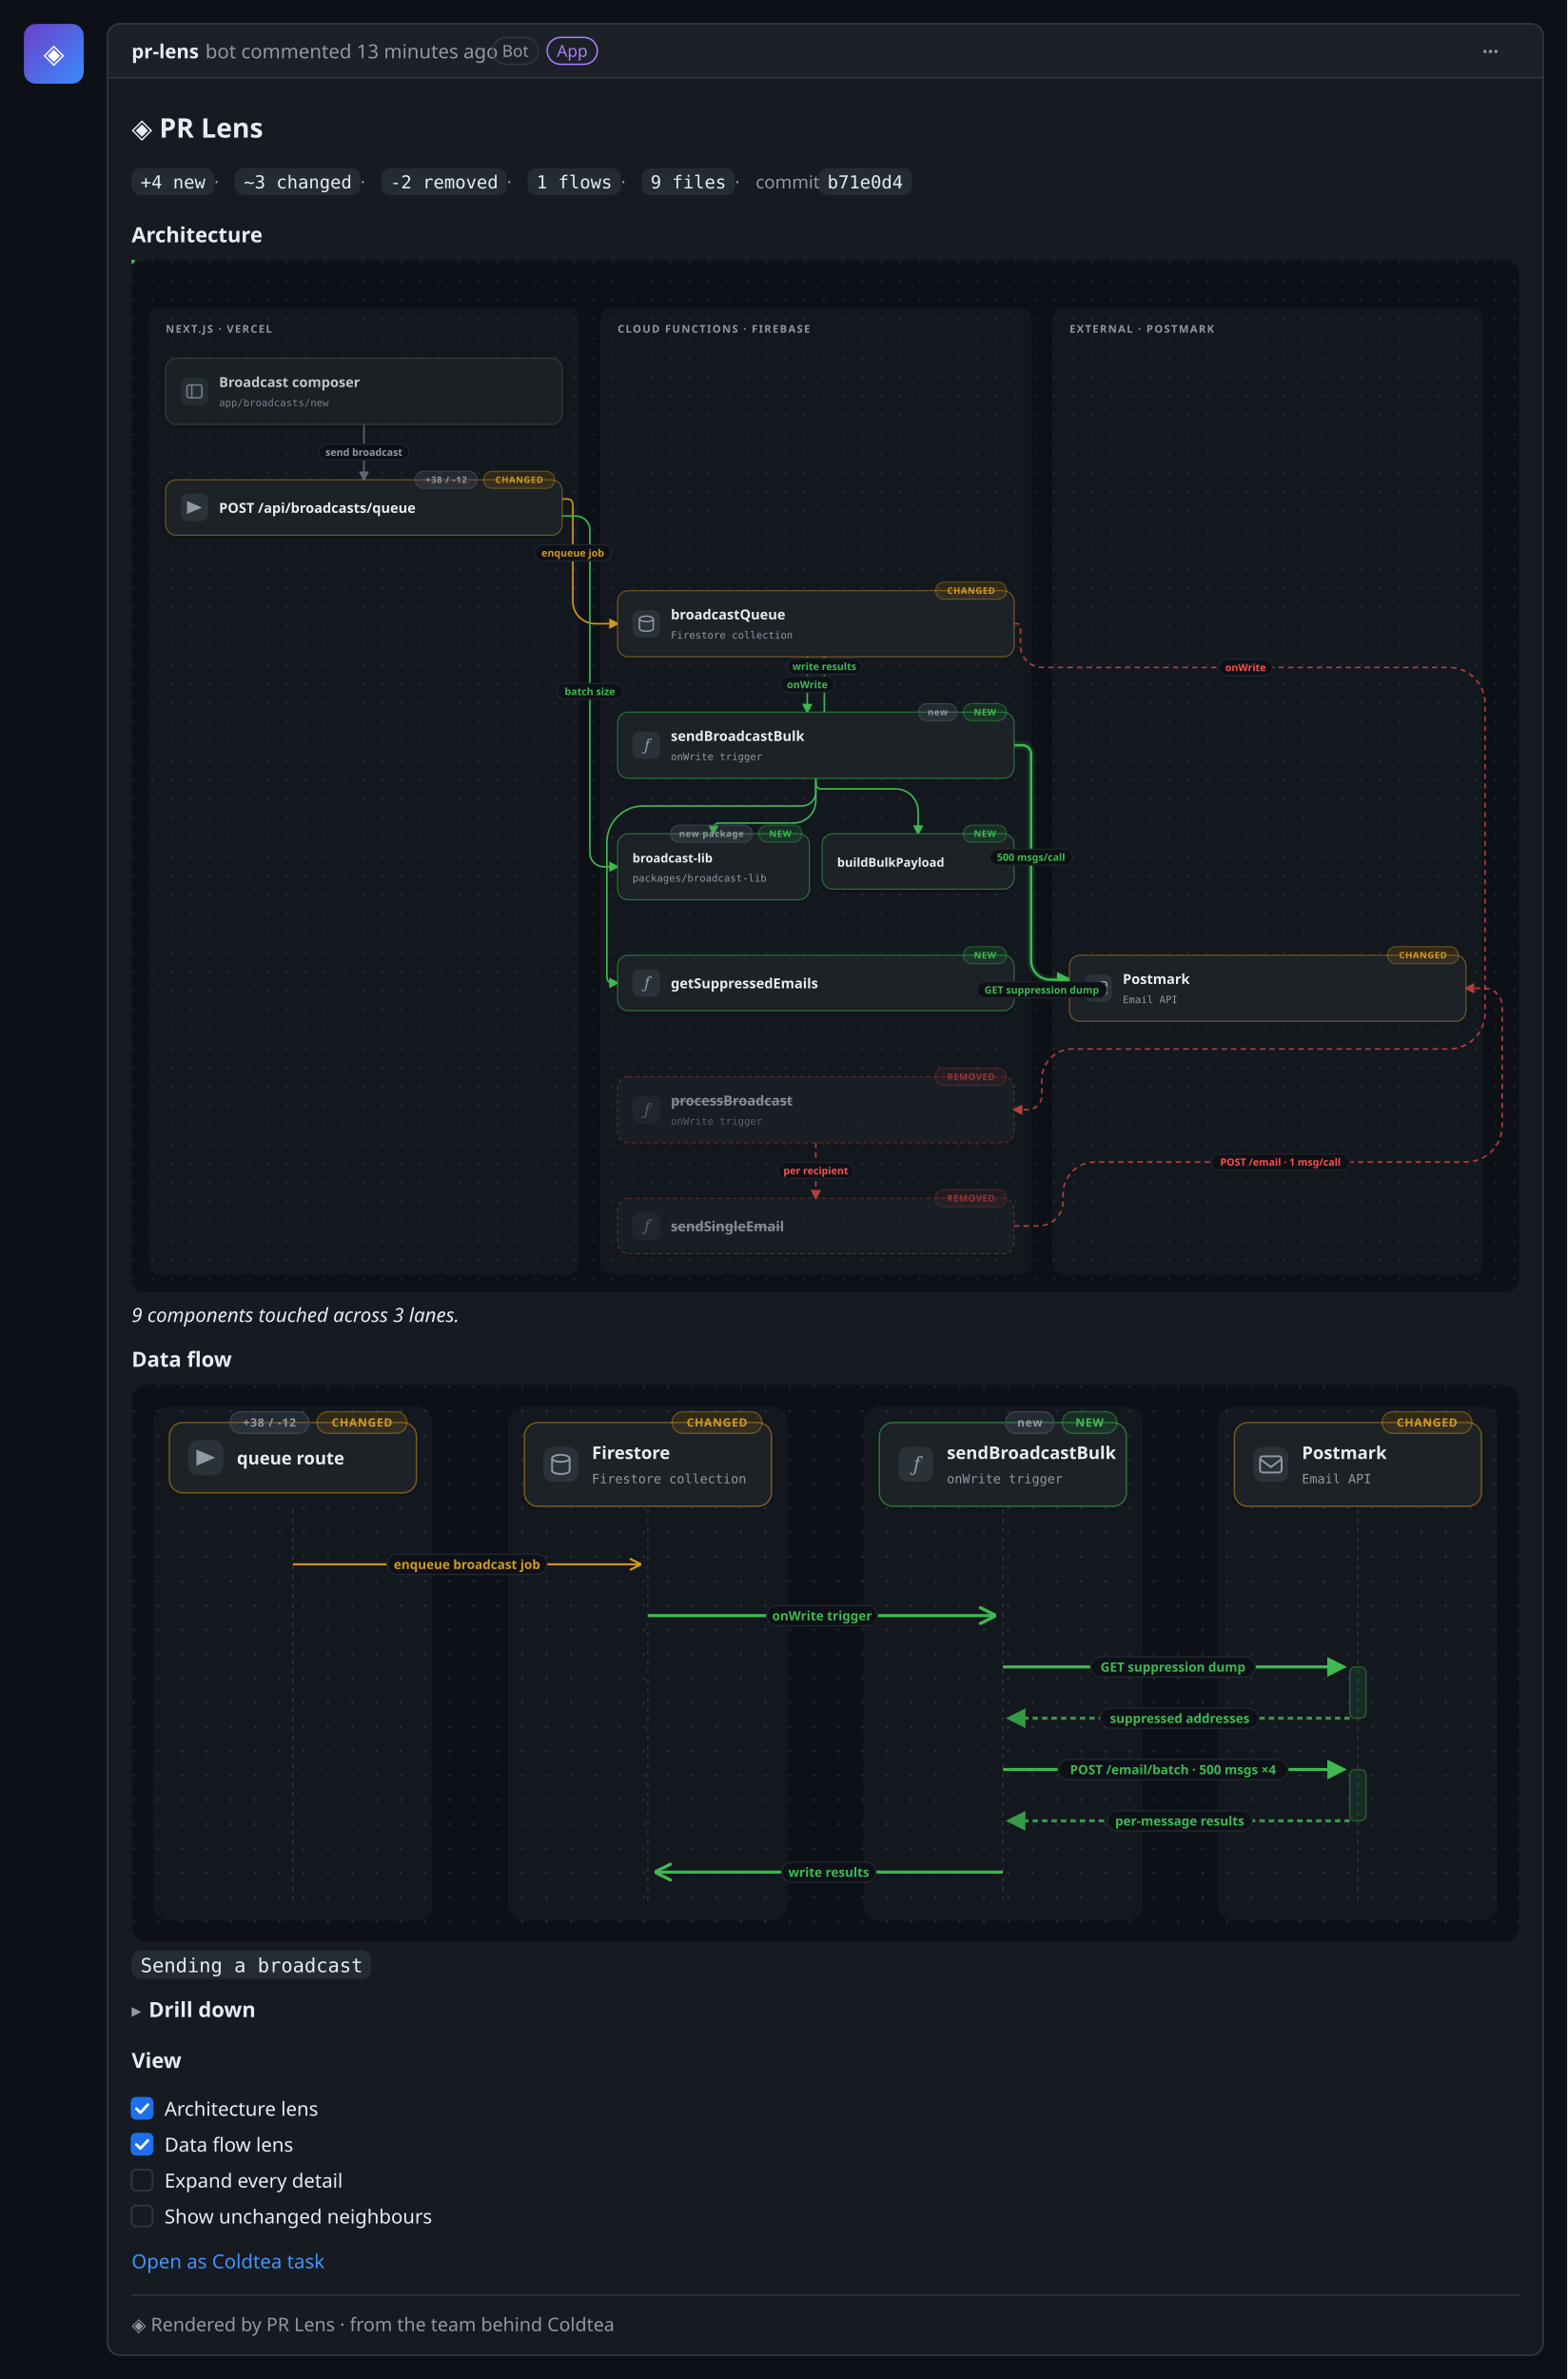
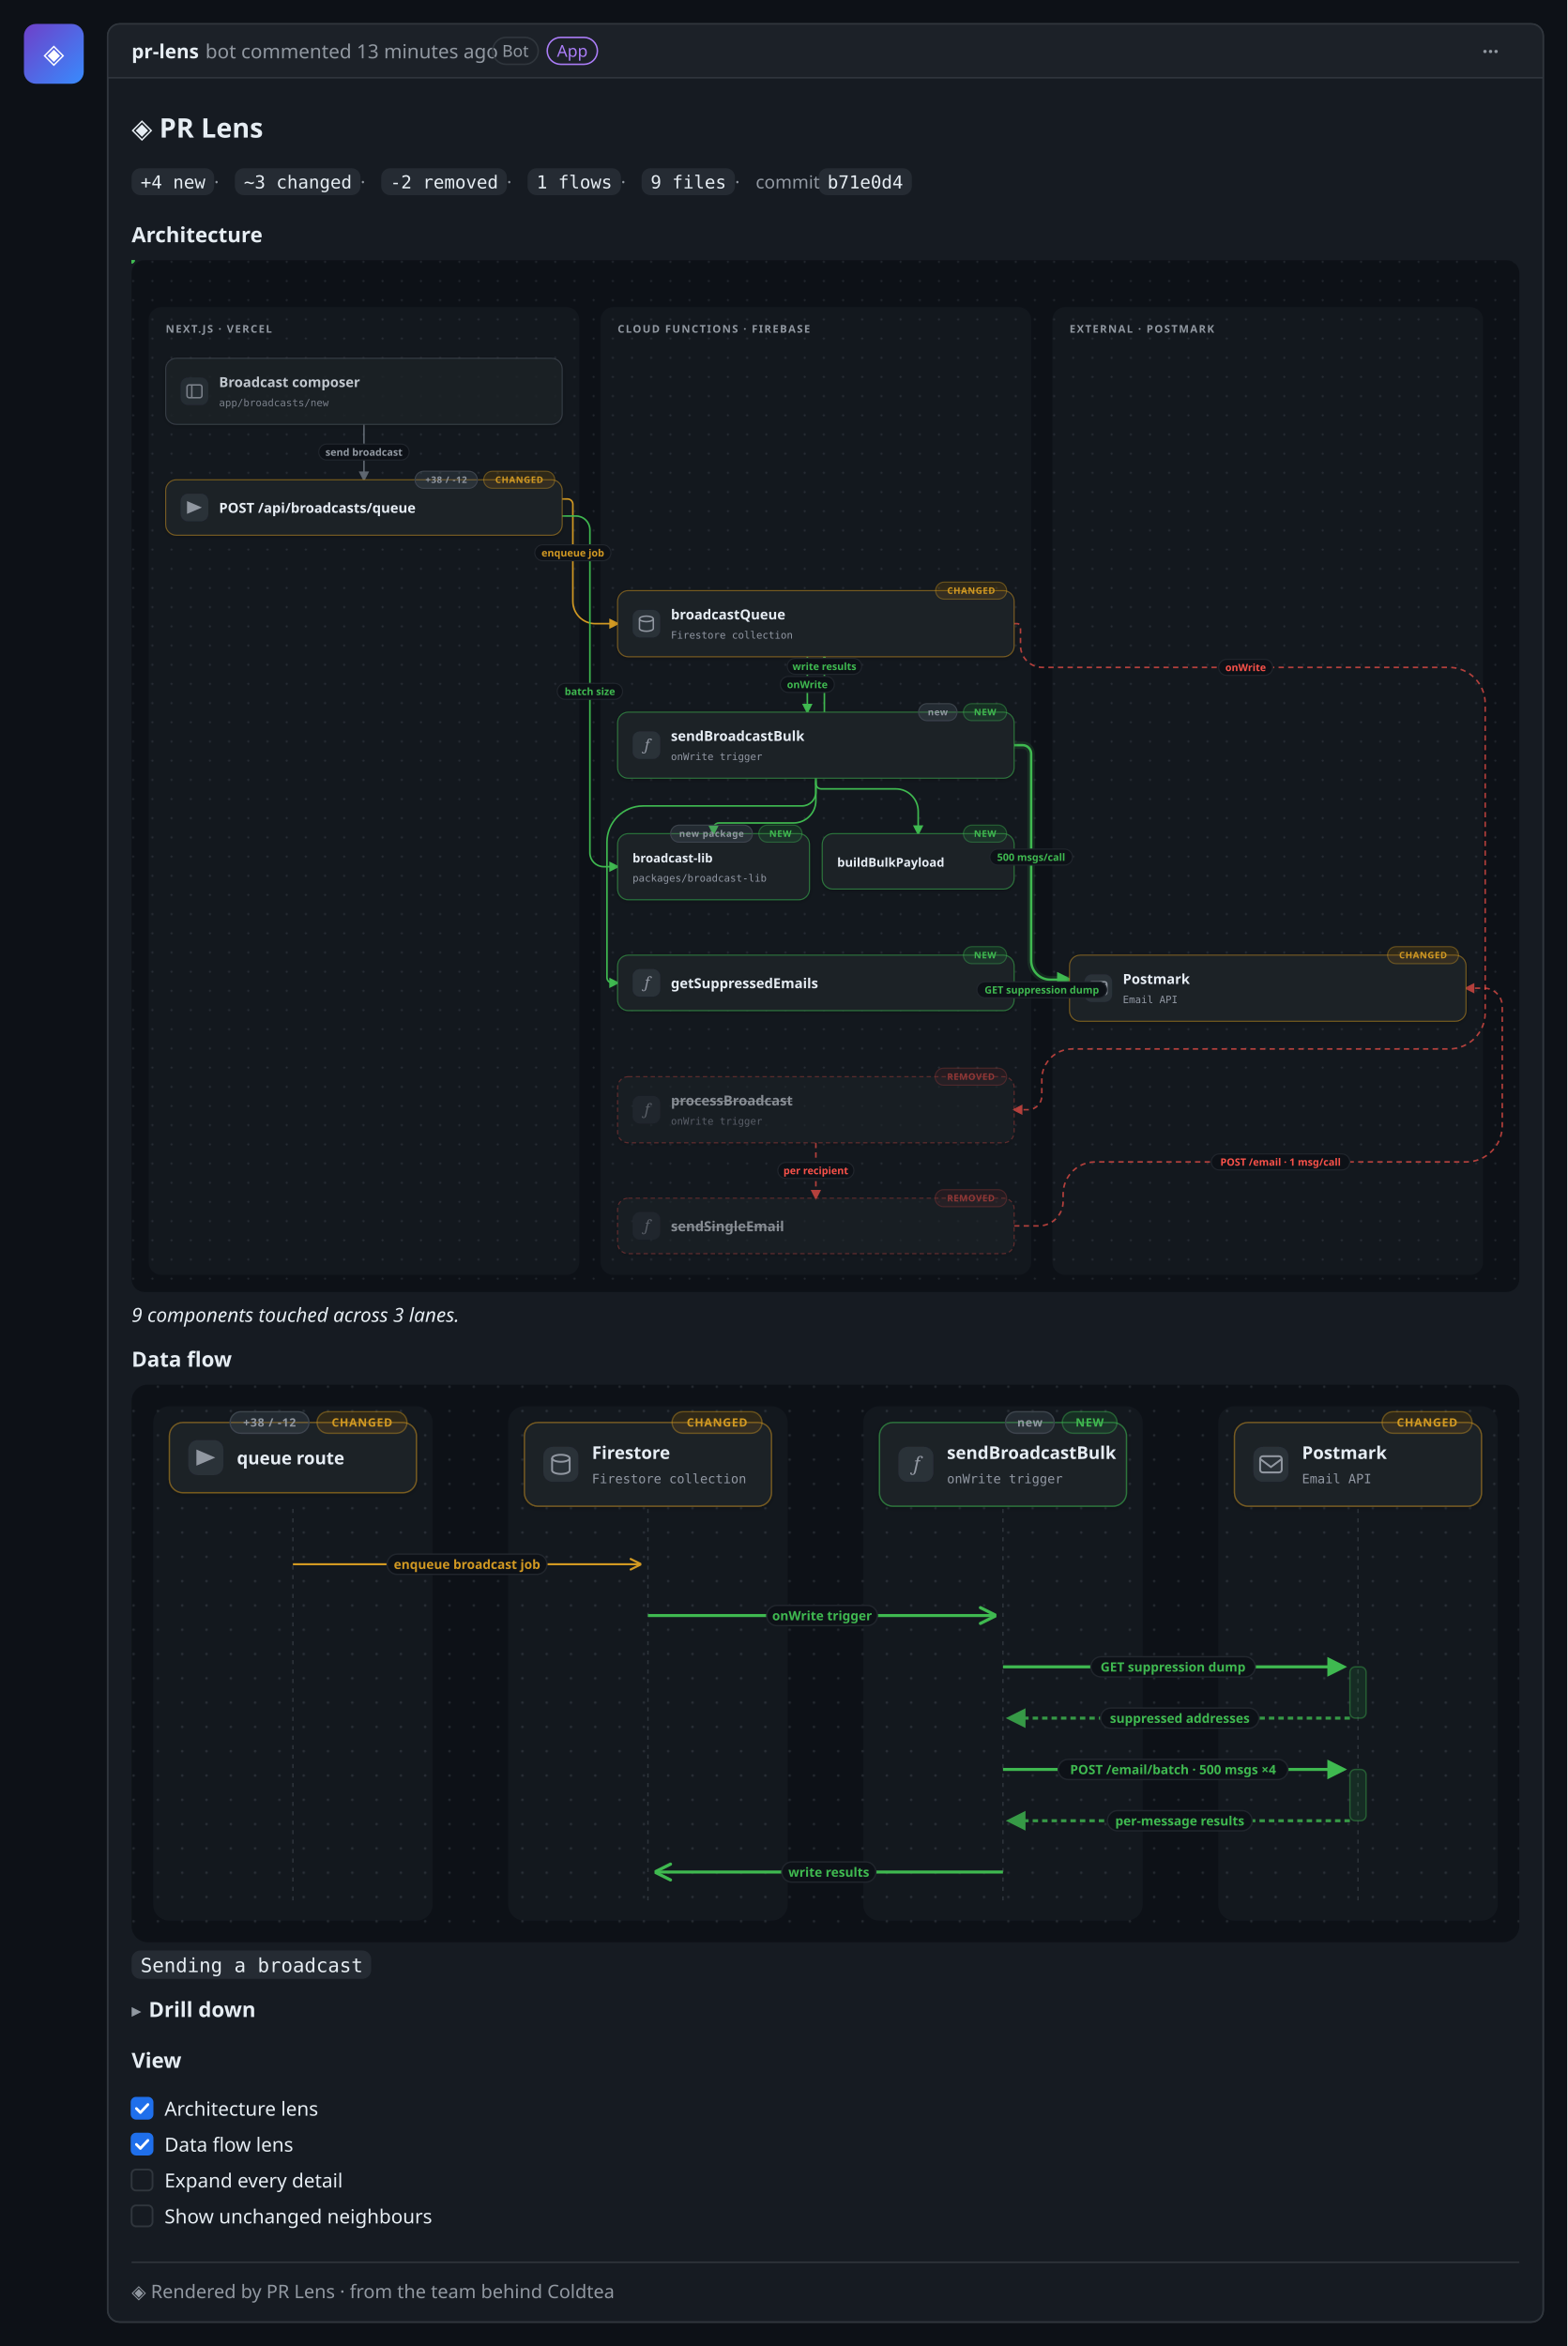
- <svg xmlns="http://www.w3.org/2000/svg" viewBox="0 0 1048 1590.76" width="1048" height="1590.76" role="img" aria-label="PR Lens comment preview — Batch broadcast sending through Postmark">
-   <rect x="0" y="0" width="1048" height="1590.76" fill="#0d1117" />
+ <svg xmlns="http://www.w3.org/2000/svg" viewBox="0 0 1048 1568.76" width="1048" height="1568.76" role="img" aria-label="PR Lens comment preview — Batch broadcast sending through Postmark">
+   <rect x="0" y="0" width="1048" height="1568.76" fill="#0d1117" />
  <defs>
    <linearGradient id="frame-avatar" x1="0" y1="0" x2="1" y2="1">
      <stop offset="0" stop-color="#6e40c9" />
      <stop offset="1" stop-color="#388bfd" />
    </linearGradient>
  </defs>
  <rect x="16" y="16" width="40" height="40" rx="8" fill="url(#frame-avatar)" />
  <text x="36" y="42" fill="#ffffff" text-anchor="middle" style="font-family:-apple-system, BlinkMacSystemFont, &quot;Segoe UI&quot;, &quot;Noto Sans&quot;, Helvetica, Arial, sans-serif;font-size:18px;font-weight:700">◈</text>
-   <rect x="72" y="16" width="960" height="1558.76" rx="8" fill="#161b22" stroke="#30363d" stroke-width="1" />
+   <rect x="72" y="16" width="960" height="1536.76" rx="8" fill="#161b22" stroke="#30363d" stroke-width="1" />
  <path d="M72,24 a8,8 0 0 1 8,-8 h944 a8,8 0 0 1 8,8 v28 h-960 Z" fill="#1c2128" />
  <line x1="72" y1="52" x2="1032" y2="52" stroke="#30363d" stroke-width="1" />
  <text x="88" y="39" fill="#e6edf3" style="font-family:-apple-system, BlinkMacSystemFont, &quot;Segoe UI&quot;, &quot;Noto Sans&quot;, Helvetica, Arial, sans-serif;font-size:13px;font-weight:600">pr-lens</text>
  <text x="130.11" y="39" fill="#9198a1" style="font-family:-apple-system, BlinkMacSystemFont, &quot;Segoe UI&quot;, &quot;Noto Sans&quot;, Helvetica, Arial, sans-serif;font-size:13px;font-weight:400">  </text>
  <text x="137.34" y="39" fill="#9198a1" style="font-family:-apple-system, BlinkMacSystemFont, &quot;Segoe UI&quot;, &quot;Noto Sans&quot;, Helvetica, Arial, sans-serif;font-size:13px;font-weight:400">bot commented 13 minutes ago</text>
  <rect x="329.43" y="25" width="30.51" height="18" rx="9" fill="none" stroke="#30363d" stroke-width="1" />
  <text x="344.69" y="38" fill="#9198a1" text-anchor="middle" style="font-family:-apple-system, BlinkMacSystemFont, &quot;Segoe UI&quot;, &quot;Noto Sans&quot;, Helvetica, Arial, sans-serif;font-size:11px">Bot</text>
  <rect x="365.94" y="25" width="33.57" height="18" rx="9" fill="none" stroke="#ab7df8" stroke-width="1" />
  <text x="382.73" y="38" fill="#ab7df8" text-anchor="middle" style="font-family:-apple-system, BlinkMacSystemFont, &quot;Segoe UI&quot;, &quot;Noto Sans&quot;, Helvetica, Arial, sans-serif;font-size:11px">App</text>
  <text x="991.2" y="39" fill="#9198a1" style="font-family:-apple-system, BlinkMacSystemFont, &quot;Segoe UI&quot;, &quot;Noto Sans&quot;, Helvetica, Arial, sans-serif;font-size:13px;font-weight:600">···</text>
  <text x="88" y="92" fill="#e6edf3" style="font-family:-apple-system, BlinkMacSystemFont, &quot;Segoe UI&quot;, &quot;Noto Sans&quot;, Helvetica, Arial, sans-serif;font-size:18px;font-weight:600">◈ PR Lens</text>
  <rect x="88" y="112.5" width="55.2" height="18" rx="6" fill="rgba(110,118,129,.18)" />
  <text x="94" y="126" fill="#e6edf3" style="font-family:ui-monospace, SFMono-Regular, &quot;SF Mono&quot;, Menlo, Consolas, monospace;font-size:12px;font-weight:400">+4 new</text>
  <text x="143.2" y="126" fill="#9198a1" style="font-family:-apple-system, BlinkMacSystemFont, &quot;Segoe UI&quot;, &quot;Noto Sans&quot;, Helvetica, Arial, sans-serif;font-size:12px;font-weight:400"> · </text>
  <rect x="157.07" y="112.5" width="84" height="18" rx="6" fill="rgba(110,118,129,.18)" />
  <text x="163.07" y="126" fill="#e6edf3" style="font-family:ui-monospace, SFMono-Regular, &quot;SF Mono&quot;, Menlo, Consolas, monospace;font-size:12px;font-weight:400">~3 changed</text>
  <text x="241.07" y="126" fill="#9198a1" style="font-family:-apple-system, BlinkMacSystemFont, &quot;Segoe UI&quot;, &quot;Noto Sans&quot;, Helvetica, Arial, sans-serif;font-size:12px;font-weight:400"> · </text>
  <rect x="254.94" y="112.5" width="84" height="18" rx="6" fill="rgba(110,118,129,.18)" />
  <text x="260.94" y="126" fill="#e6edf3" style="font-family:ui-monospace, SFMono-Regular, &quot;SF Mono&quot;, Menlo, Consolas, monospace;font-size:12px;font-weight:400">-2 removed</text>
  <text x="338.94" y="126" fill="#9198a1" style="font-family:-apple-system, BlinkMacSystemFont, &quot;Segoe UI&quot;, &quot;Noto Sans&quot;, Helvetica, Arial, sans-serif;font-size:12px;font-weight:400"> · </text>
  <rect x="352.81" y="112.5" width="62.4" height="18" rx="6" fill="rgba(110,118,129,.18)" />
  <text x="358.81" y="126" fill="#e6edf3" style="font-family:ui-monospace, SFMono-Regular, &quot;SF Mono&quot;, Menlo, Consolas, monospace;font-size:12px;font-weight:400">1 flows</text>
  <text x="415.21" y="126" fill="#9198a1" style="font-family:-apple-system, BlinkMacSystemFont, &quot;Segoe UI&quot;, &quot;Noto Sans&quot;, Helvetica, Arial, sans-serif;font-size:12px;font-weight:400"> · </text>
  <rect x="429.08" y="112.5" width="62.4" height="18" rx="6" fill="rgba(110,118,129,.18)" />
  <text x="435.08" y="126" fill="#e6edf3" style="font-family:ui-monospace, SFMono-Regular, &quot;SF Mono&quot;, Menlo, Consolas, monospace;font-size:12px;font-weight:400">9 files</text>
  <text x="491.48" y="126" fill="#9198a1" style="font-family:-apple-system, BlinkMacSystemFont, &quot;Segoe UI&quot;, &quot;Noto Sans&quot;, Helvetica, Arial, sans-serif;font-size:12px;font-weight:400"> · </text>
  <text x="505.35" y="126" fill="#9198a1" style="font-family:-apple-system, BlinkMacSystemFont, &quot;Segoe UI&quot;, &quot;Noto Sans&quot;, Helvetica, Arial, sans-serif;font-size:12px;font-weight:400">commit </text>
  <rect x="547.35" y="112.5" width="62.4" height="18" rx="6" fill="rgba(110,118,129,.18)" />
  <text x="553.35" y="126" fill="#e6edf3" style="font-family:ui-monospace, SFMono-Regular, &quot;SF Mono&quot;, Menlo, Consolas, monospace;font-size:12px;font-weight:400">b71e0d4</text>
  <text x="88" y="162" fill="#e6edf3" style="font-family:-apple-system, BlinkMacSystemFont, &quot;Segoe UI&quot;, &quot;Noto Sans&quot;, Helvetica, Arial, sans-serif;font-size:14px;font-weight:600">Architecture</text>
  <svg viewBox="0 0 1302 968" x="88" y="174" width="928" height="689.94" role="img" aria-label="Batch broadcast sending through Postmark">
    <style>text{font-family:-apple-system, BlinkMacSystemFont, "Segoe UI", "Noto Sans", Helvetica, Arial, sans-serif}.lanebox{fill:rgba(110,118,129,.07)}.lanelabel{font-size:10px;font-weight:700;letter-spacing:.12em;fill:#9198a1}.card{fill:#1c2128;stroke:#3d444d;stroke-width:1}.card-added{stroke:#3fb950;stroke-opacity:.55}.card-modified{stroke:#d29922;stroke-opacity:.5}.ghost{opacity:.55}.ghost .card{stroke:#f85149;stroke-dasharray:4 3;stroke-opacity:.6}.context{opacity:.82}.ntitle{font-weight:600;fill:#e6edf3}.strike{text-decoration:line-through}.nsub{font-size:9.5px;fill:#9198a1;font-family:ui-monospace, SFMono-Regular, "SF Mono", Menlo, Consolas, monospace}.chip{fill:rgba(110,118,129,.18)}.glyph{fill:#9198a1}.glyph-stroke{stroke:#9198a1;stroke-width:1.4;fill:none}.bdg text{font-size:8.5px;font-weight:700;letter-spacing:.06em}.bdg rect{stroke-width:1}.bdg-added rect{fill:rgba(46,160,67,.15);stroke:rgba(63,185,80,.4)}.bdg-added text{fill:#3fb950}.bdg-modified rect{fill:rgba(187,128,9,.15);stroke:rgba(210,153,34,.4)}.bdg-modified text{fill:#d29922}.bdg-removed rect{fill:rgba(248,81,73,.12);stroke:rgba(248,81,73,.4)}.bdg-removed text{fill:#f85149}.bdg-neutral rect{fill:rgba(110,118,129,.18);stroke:#3d444d}.bdg-neutral text{fill:#9198a1}.edge{fill:none;stroke-width:1.5}.edge-added{stroke:#3fb950}.edge-modified{stroke:#d29922}.edge-removed{stroke:#f85149;stroke-dasharray:5 4;opacity:.7}.edge-neutral{stroke:#6e7681}.hero{stroke-width:2.25}.faded{opacity:.45}.glow{fill:none;stroke-width:7;opacity:.14}.msg-self{font-size:11px;fill:#e6edf3}.lpill{fill:#0d1117;stroke:#21262d;stroke-width:1}.ltext{font-size:9.5px;font-weight:600;fill:#9198a1}.ltext-added{fill:#3fb950}.ltext-modified{fill:#d29922}.ltext-removed{fill:#f85149}.cardsh{filter:drop-shadow(0 1px 2px rgba(0,0,0,.28))}.lifeline{stroke:#30363d;stroke-width:1;stroke-dasharray:3 4}.actbar{fill:rgba(46,160,67,.15);stroke:rgba(63,185,80,.4)}.msg{fill:none;stroke-width:1.5}.msg-return{stroke-dasharray:4 3;opacity:.8}.msg-strong{stroke-width:2.25}</style>
    <defs>
      <pattern id="dots" width="18" height="18" patternUnits="userSpaceOnUse">
        <circle cx="1.5" cy="1.5" r="1" fill="rgba(110,118,129,.22)" />
      </pattern>
      <marker id="mk-added" viewBox="0 0 10 10" refX="8" refY="5" markerWidth="6.5" markerHeight="6.5" orient="auto-start-reverse">
        <path d="M0,0 L10,5 L0,10 z" fill="#3fb950" />
      </marker>
      <marker id="mko-added" viewBox="0 0 10 10" refX="10" refY="5" markerWidth="6.5" markerHeight="6.5" orient="auto-start-reverse">
        <path d="M2,1 L10,5 L2,9" fill="none" stroke="#3fb950" stroke-width="1.6" stroke-linecap="round" stroke-linejoin="round" />
      </marker>
      <marker id="mk-modified" viewBox="0 0 10 10" refX="8" refY="5" markerWidth="6.5" markerHeight="6.5" orient="auto-start-reverse">
        <path d="M0,0 L10,5 L0,10 z" fill="#d29922" />
      </marker>
      <marker id="mko-modified" viewBox="0 0 10 10" refX="10" refY="5" markerWidth="6.5" markerHeight="6.5" orient="auto-start-reverse">
        <path d="M2,1 L10,5 L2,9" fill="none" stroke="#d29922" stroke-width="1.6" stroke-linecap="round" stroke-linejoin="round" />
      </marker>
      <marker id="mk-removed" viewBox="0 0 10 10" refX="8" refY="5" markerWidth="6.5" markerHeight="6.5" orient="auto-start-reverse">
        <path d="M0,0 L10,5 L0,10 z" fill="#f85149" />
      </marker>
      <marker id="mko-removed" viewBox="0 0 10 10" refX="10" refY="5" markerWidth="6.5" markerHeight="6.5" orient="auto-start-reverse">
        <path d="M2,1 L10,5 L2,9" fill="none" stroke="#f85149" stroke-width="1.6" stroke-linecap="round" stroke-linejoin="round" />
      </marker>
      <marker id="mk-neutral" viewBox="0 0 10 10" refX="8" refY="5" markerWidth="6.5" markerHeight="6.5" orient="auto-start-reverse">
        <path d="M0,0 L10,5 L0,10 z" fill="#6e7681" />
      </marker>
      <marker id="mko-neutral" viewBox="0 0 10 10" refX="10" refY="5" markerWidth="6.5" markerHeight="6.5" orient="auto-start-reverse">
        <path d="M2,1 L10,5 L2,9" fill="none" stroke="#6e7681" stroke-width="1.6" stroke-linecap="round" stroke-linejoin="round" />
      </marker>
    </defs>
    <rect x="0" y="0" width="1302" height="968" rx="12" fill="#0d1117" />
    <rect x="0" y="0" width="1302" height="968" rx="12" fill="url(#dots)" />
    <g>
      <rect class="lanebox" x="16" y="44" width="404" height="908" rx="12" />
      <text class="lanelabel" x="32" y="68">NEXT.JS · VERCEL</text>
      <rect class="lanebox" x="440" y="44" width="404" height="908" rx="12" />
      <text class="lanelabel" x="456" y="68">CLOUD FUNCTIONS · FIREBASE</text>
      <rect class="lanebox" x="864" y="44" width="404" height="908" rx="12" />
      <text class="lanelabel" x="880" y="68">EXTERNAL · POSTMARK</text>
    </g>
    <g>
      <path class="edge edge-neutral context" d="M218,154 L218,206" marker-end="url(#mk-neutral)" />
      <path class="edge edge-modified" d="M404,224 L409,224 C411.76,224 414,226.24 414,229 L414,320 C414,331.6 423.4,341 435,341 L456,341" marker-end="url(#mk-modified)" />
      <path class="edge edge-added" d="M404,240 L417,240 C424.18,240 430,245.82 430,253 L430,556 C430,563.18 435.82,569 443,569 L456,569" marker-end="url(#mk-added)" />
      <path class="edge edge-added" d="M634,372 L634,424" marker-end="url(#mk-added)" />
      <path class="edge edge-removed" d="M828,341 L831,341 C832.66,341 834,342.34 834,344 L834,361.5 C834,372.82 843.18,382 854.5,382 L1236,382 C1254.78,382 1270,397.22 1270,416 L1270,706 C1270,724.78 1254.78,740 1236,740 L882.5,740 C866.76,740 854,752.76 854,768.5 L854,784 C854,791.18 848.18,797 841,797 L828,797" marker-end="url(#mk-removed)" />
      <path class="edge edge-removed" d="M642,828 L642,880" marker-end="url(#mk-removed)" />
      <path class="edge edge-removed" d="M828,906 L851,906 C863.7,906 874,895.7 874,883 L874,876 C874,859.43 887.43,846 904,846 L1252,846 C1270.78,846 1286,830.78 1286,812 L1286,700 C1286,690.61 1278.39,683 1269,683 L1252,683" marker-end="url(#mk-removed)" />
      <path class="edge edge-added" d="M642,486 L642,491 C642,493.76 644.24,496 647,496 L717,496 C728.6,496 738,505.4 738,517 L738,538" marker-end="url(#mk-added)" />
      <path class="edge edge-added" d="M642,486 L642,499 C642,506.18 636.18,512 629,512 L480,512 C461.22,512 446,527.22 446,546 L446,673 C446,675.76 448.24,678 451,678 L456,678" marker-end="url(#mk-added)" />
      <path class="edge edge-added" d="M642,486 L642,507 C642,518.6 632.6,528 621,528 L551,528 C548.24,528 546,530.24 546,533 L546,538" marker-end="url(#mk-added)" />
      <path class="edge edge-added" d="M828,684.5 L880,684.5" marker-end="url(#mk-added)" />
      <circle r="2.6" fill="#3fb950">
        <animateMotion dur="1.6s" repeatCount="indefinite" path="M828,684.5 L880,684.5" />
      </circle>
      <path class="glow" stroke="#3fb950" d="M828,455 L836,455 C840.42,455 844,458.58 844,463 L844,657 C844,666.94 852.06,675 862,675 L880,675" />
      <path class="edge edge-added hero" d="M828,455 L836,455 C840.42,455 844,458.58 844,463 L844,657 C844,666.94 852.06,675 862,675 L880,675" marker-end="url(#mk-added)" />
      <circle r="3" fill="#3fb950">
        <animateMotion dur="2.1s" repeatCount="indefinite" path="M828,455 L836,455 C840.42,455 844,458.58 844,463 L844,657 C844,666.94 852.06,675 862,675 L880,675" />
      </circle>
      <circle r="3" fill="#3fb950">
        <animateMotion dur="2.1s" begin="0.7s" repeatCount="indefinite" path="M828,455 L836,455 C840.42,455 844,458.58 844,463 L844,657 C844,666.94 852.06,675 862,675 L880,675" />
      </circle>
      <circle r="3" fill="#3fb950">
        <animateMotion dur="2.1s" begin="1.4s" repeatCount="indefinite" path="M828,455 L836,455 C840.42,455 844,458.58 844,463 L844,657 C844,666.94 852.06,675 862,675 L880,675" />
      </circle>
      <path class="edge edge-added" d="M650,424 L650,372" marker-end="url(#mk-added)" />
    </g>
    <g>
      <g class="cardsh context">
        <rect class="card" x="32" y="92" width="372" height="62" rx="10" />
        <rect class="chip" x="46" y="110" width="26" height="26" rx="7" />
        <g>
          <rect class="glyph-stroke" x="52" y="117" width="14" height="12" rx="2" />
          <path class="glyph-stroke" d="M56.5,117 v12" />
        </g>
        <text class="ntitle" x="82" y="119" font-size="13">Broadcast composer</text>
        <text class="nsub" x="82" y="137">app/broadcasts/new</text>
      </g>
      <g class="cardsh">
        <rect class="card card-modified" x="32" y="206" width="372" height="52" rx="10" />
        <rect class="chip" x="46" y="219" width="26" height="26" rx="7" />
        <g>
          <path class="glyph" d="M52,226 L66,232 L52,238 Z" />
        </g>
        <text class="ntitle" x="82" y="237" font-size="13">POST /api/broadcasts/queue</text>
        <g class="bdg bdg-neutral">
          <rect x="265.98" y="198" width="58.4" height="16" rx="8" />
          <text x="295.18" y="209" text-anchor="middle">+38 / -12</text>
        </g>
        <g class="bdg bdg-modified">
          <rect x="330.38" y="198" width="66.62" height="16" rx="8" />
          <text x="363.69" y="209" text-anchor="middle">CHANGED</text>
        </g>
      </g>
      <g class="cardsh">
        <rect class="card card-modified" x="456" y="310" width="372" height="62" rx="10" />
        <rect class="chip" x="470" y="328" width="26" height="26" rx="7" />
        <g>
          <ellipse class="glyph-stroke" cx="483" cy="336.5" rx="6.5" ry="2.6" />
          <path class="glyph-stroke" d="M476.5,336.5 v9 a6.5,2.6 0 0 0 13 0 v-9" />
        </g>
        <text class="ntitle" x="506" y="337" font-size="13">broadcastQueue</text>
        <text class="nsub" x="506" y="355">Firestore collection</text>
        <g class="bdg bdg-modified">
          <rect x="754.38" y="302" width="66.62" height="16" rx="8" />
          <text x="787.69" y="313" text-anchor="middle">CHANGED</text>
        </g>
      </g>
      <g class="cardsh">
        <rect class="card card-added" x="456" y="424" width="372" height="62" rx="10" />
        <rect class="chip" x="470" y="442" width="26" height="26" rx="7" />
        <g>
          <text class="glyph" x="483" y="459.5" text-anchor="middle" style="font-size:14px;font-style:italic;font-family:Georgia,serif">ƒ</text>
        </g>
        <text class="ntitle" x="506" y="451" font-size="13">sendBroadcastBulk</text>
        <text class="nsub" x="506" y="469">onWrite trigger</text>
        <g class="bdg bdg-neutral">
          <rect x="738.4" y="416" width="36.05" height="16" rx="8" />
          <text x="756.43" y="427" text-anchor="middle">new</text>
        </g>
        <g class="bdg bdg-added">
          <rect x="780.45" y="416" width="40.55" height="16" rx="8" />
          <text x="800.72" y="427" text-anchor="middle">NEW</text>
        </g>
      </g>
      <g class="cardsh">
        <rect class="card card-added" x="456" y="538" width="180" height="62" rx="10" />
        <text class="ntitle" x="470" y="565" font-size="11.5">broadcast-lib</text>
        <text class="nsub" x="470" y="583">packages/broadcast-lib</text>
        <g class="bdg bdg-neutral">
          <rect x="505.75" y="530" width="76.7" height="16" rx="8" />
          <text x="544.1" y="541" text-anchor="middle">new package</text>
        </g>
        <g class="bdg bdg-added">
          <rect x="588.45" y="530" width="40.55" height="16" rx="8" />
          <text x="608.73" y="541" text-anchor="middle">NEW</text>
        </g>
      </g>
      <g class="cardsh">
        <rect class="card card-added" x="648" y="538" width="180" height="52" rx="10" />
        <text class="ntitle" x="662" y="569" font-size="11.5">buildBulkPayload</text>
        <g class="bdg bdg-added">
          <rect x="780.45" y="530" width="40.55" height="16" rx="8" />
          <text x="800.73" y="541" text-anchor="middle">NEW</text>
        </g>
      </g>
      <g class="cardsh">
        <rect class="card card-added" x="456" y="652" width="372" height="52" rx="10" />
        <rect class="chip" x="470" y="665" width="26" height="26" rx="7" />
        <g>
          <text class="glyph" x="483" y="682.5" text-anchor="middle" style="font-size:14px;font-style:italic;font-family:Georgia,serif">ƒ</text>
        </g>
        <text class="ntitle" x="506" y="683" font-size="13">getSuppressedEmails</text>
        <g class="bdg bdg-added">
          <rect x="780.45" y="644" width="40.55" height="16" rx="8" />
          <text x="800.73" y="655" text-anchor="middle">NEW</text>
        </g>
      </g>
      <g class="cardsh ghost">
        <rect class="card" x="456" y="766" width="372" height="62" rx="10" />
        <rect class="chip" x="470" y="784" width="26" height="26" rx="7" />
        <g>
          <text class="glyph" x="483" y="801.5" text-anchor="middle" style="font-size:14px;font-style:italic;font-family:Georgia,serif">ƒ</text>
        </g>
        <text class="ntitle strike" x="506" y="793" font-size="13">processBroadcast</text>
        <text class="nsub" x="506" y="811">onWrite trigger</text>
        <g class="bdg bdg-removed">
          <rect x="753.88" y="758" width="67.12" height="16" rx="8" />
          <text x="787.44" y="769" text-anchor="middle">REMOVED</text>
        </g>
      </g>
      <g class="cardsh ghost">
        <rect class="card" x="456" y="880" width="372" height="52" rx="10" />
        <rect class="chip" x="470" y="893" width="26" height="26" rx="7" />
        <g>
          <text class="glyph" x="483" y="910.5" text-anchor="middle" style="font-size:14px;font-style:italic;font-family:Georgia,serif">ƒ</text>
        </g>
        <text class="ntitle strike" x="506" y="911" font-size="13">sendSingleEmail</text>
        <g class="bdg bdg-removed">
          <rect x="753.88" y="872" width="67.12" height="16" rx="8" />
          <text x="787.44" y="883" text-anchor="middle">REMOVED</text>
        </g>
      </g>
      <g class="cardsh">
        <rect class="card card-modified" x="880" y="652" width="372" height="62" rx="10" />
        <rect class="chip" x="894" y="670" width="26" height="26" rx="7" />
        <g>
          <rect class="glyph-stroke" x="899" y="677" width="16" height="12" rx="2" />
          <path class="glyph-stroke" d="M899,679 l8,6 8,-6" />
        </g>
        <text class="ntitle" x="930" y="679" font-size="13">Postmark</text>
        <text class="nsub" x="930" y="697">Email API</text>
        <g class="bdg bdg-modified">
          <rect x="1178.38" y="644" width="66.62" height="16" rx="8" />
          <text x="1211.69" y="655" text-anchor="middle">CHANGED</text>
        </g>
      </g>
    </g>
    <g>
      <g>
        <rect class="lpill" x="175.58" y="172.5" width="84.85" height="15" rx="7.5" />
        <text class="ltext" x="218" y="183.5" text-anchor="middle">send broadcast</text>
      </g>
      <g>
        <rect class="lpill" x="378.29" y="267" width="71.43" height="15" rx="7.5" />
        <text class="ltext ltext-modified" x="414" y="278" text-anchor="middle">enqueue job</text>
      </g>
      <g>
        <rect class="lpill" x="399.33" y="397" width="61.34" height="15" rx="7.5" />
        <text class="ltext ltext-added" x="430" y="408" text-anchor="middle">batch size</text>
      </g>
      <g>
        <rect class="lpill" x="608.66" y="390.5" width="50.69" height="15" rx="7.5" />
        <text class="ltext ltext-added" x="634" y="401.5" text-anchor="middle">onWrite</text>
      </g>
      <g>
        <rect class="lpill" x="1019.91" y="374.5" width="50.69" height="15" rx="7.5" />
        <text class="ltext ltext-removed" x="1045.25" y="385.5" text-anchor="middle">onWrite</text>
      </g>
      <g>
        <rect class="lpill" x="606.29" y="846.5" width="71.41" height="15" rx="7.5" />
        <text class="ltext ltext-removed" x="642" y="857.5" text-anchor="middle">per recipient</text>
      </g>
      <g>
        <rect class="lpill" x="1012.98" y="838.5" width="130.04" height="15" rx="7.5" />
        <text class="ltext ltext-removed" x="1078" y="849.5" text-anchor="middle">POST /email · 1 msg/call</text>
      </g>
      <g>
        <rect class="lpill" x="793.11" y="677" width="121.78" height="15" rx="7.5" />
        <text class="ltext ltext-added" x="854" y="688" text-anchor="middle">GET suppression dump</text>
      </g>
      <g>
        <rect class="lpill" x="805.22" y="552.5" width="77.56" height="15" rx="7.5" />
        <text class="ltext ltext-added" x="844" y="563.5" text-anchor="middle">500 msgs/call</text>
      </g>
      <g>
        <rect class="lpill" x="615.15" y="373.5" width="69.71" height="15" rx="7.5" />
        <text class="ltext ltext-added" x="650" y="384.5" text-anchor="middle">write results</text>
      </g>
    </g>
  </svg>
  <text x="88" y="883.94" fill="#e6edf3" style="font-family:-apple-system, BlinkMacSystemFont, &quot;Segoe UI&quot;, &quot;Noto Sans&quot;, Helvetica, Arial, sans-serif;font-size:13px;font-weight:400;font-style:italic">9 components touched across 3 lanes.</text>
  <text x="88" y="913.94" fill="#e6edf3" style="font-family:-apple-system, BlinkMacSystemFont, &quot;Segoe UI&quot;, &quot;Noto Sans&quot;, Helvetica, Arial, sans-serif;font-size:14px;font-weight:600">Data flow</text>
  <svg viewBox="0 0 1028 413" x="88" y="925.94" width="928" height="372.82" role="img" aria-label="Batch broadcast sending through Postmark">
    <style>text{font-family:-apple-system, BlinkMacSystemFont, "Segoe UI", "Noto Sans", Helvetica, Arial, sans-serif}.lanebox{fill:rgba(110,118,129,.07)}.lanelabel{font-size:10px;font-weight:700;letter-spacing:.12em;fill:#9198a1}.card{fill:#1c2128;stroke:#3d444d;stroke-width:1}.card-added{stroke:#3fb950;stroke-opacity:.55}.card-modified{stroke:#d29922;stroke-opacity:.5}.ghost{opacity:.55}.ghost .card{stroke:#f85149;stroke-dasharray:4 3;stroke-opacity:.6}.context{opacity:.82}.ntitle{font-weight:600;fill:#e6edf3}.strike{text-decoration:line-through}.nsub{font-size:9.5px;fill:#9198a1;font-family:ui-monospace, SFMono-Regular, "SF Mono", Menlo, Consolas, monospace}.chip{fill:rgba(110,118,129,.18)}.glyph{fill:#9198a1}.glyph-stroke{stroke:#9198a1;stroke-width:1.4;fill:none}.bdg text{font-size:8.5px;font-weight:700;letter-spacing:.06em}.bdg rect{stroke-width:1}.bdg-added rect{fill:rgba(46,160,67,.15);stroke:rgba(63,185,80,.4)}.bdg-added text{fill:#3fb950}.bdg-modified rect{fill:rgba(187,128,9,.15);stroke:rgba(210,153,34,.4)}.bdg-modified text{fill:#d29922}.bdg-removed rect{fill:rgba(248,81,73,.12);stroke:rgba(248,81,73,.4)}.bdg-removed text{fill:#f85149}.bdg-neutral rect{fill:rgba(110,118,129,.18);stroke:#3d444d}.bdg-neutral text{fill:#9198a1}.edge{fill:none;stroke-width:1.5}.edge-added{stroke:#3fb950}.edge-modified{stroke:#d29922}.edge-removed{stroke:#f85149;stroke-dasharray:5 4;opacity:.7}.edge-neutral{stroke:#6e7681}.hero{stroke-width:2.25}.faded{opacity:.45}.glow{fill:none;stroke-width:7;opacity:.14}.msg-self{font-size:11px;fill:#e6edf3}.lpill{fill:#0d1117;stroke:#21262d;stroke-width:1}.ltext{font-size:9.5px;font-weight:600;fill:#9198a1}.ltext-added{fill:#3fb950}.ltext-modified{fill:#d29922}.ltext-removed{fill:#f85149}.cardsh{filter:drop-shadow(0 1px 2px rgba(0,0,0,.28))}.lifeline{stroke:#30363d;stroke-width:1;stroke-dasharray:3 4}.actbar{fill:rgba(46,160,67,.15);stroke:rgba(63,185,80,.4)}.msg{fill:none;stroke-width:1.5}.msg-return{stroke-dasharray:4 3;opacity:.8}.msg-strong{stroke-width:2.25}</style>
    <defs>
      <pattern id="dots" width="18" height="18" patternUnits="userSpaceOnUse">
        <circle cx="1.5" cy="1.5" r="1" fill="rgba(110,118,129,.22)" />
      </pattern>
      <marker id="mk-added" viewBox="0 0 10 10" refX="8" refY="5" markerWidth="6.5" markerHeight="6.5" orient="auto-start-reverse">
        <path d="M0,0 L10,5 L0,10 z" fill="#3fb950" />
      </marker>
      <marker id="mko-added" viewBox="0 0 10 10" refX="10" refY="5" markerWidth="6.5" markerHeight="6.5" orient="auto-start-reverse">
        <path d="M2,1 L10,5 L2,9" fill="none" stroke="#3fb950" stroke-width="1.6" stroke-linecap="round" stroke-linejoin="round" />
      </marker>
      <marker id="mk-modified" viewBox="0 0 10 10" refX="8" refY="5" markerWidth="6.5" markerHeight="6.5" orient="auto-start-reverse">
        <path d="M0,0 L10,5 L0,10 z" fill="#d29922" />
      </marker>
      <marker id="mko-modified" viewBox="0 0 10 10" refX="10" refY="5" markerWidth="6.5" markerHeight="6.5" orient="auto-start-reverse">
        <path d="M2,1 L10,5 L2,9" fill="none" stroke="#d29922" stroke-width="1.6" stroke-linecap="round" stroke-linejoin="round" />
      </marker>
      <marker id="mk-removed" viewBox="0 0 10 10" refX="8" refY="5" markerWidth="6.5" markerHeight="6.5" orient="auto-start-reverse">
        <path d="M0,0 L10,5 L0,10 z" fill="#f85149" />
      </marker>
      <marker id="mko-removed" viewBox="0 0 10 10" refX="10" refY="5" markerWidth="6.5" markerHeight="6.5" orient="auto-start-reverse">
        <path d="M2,1 L10,5 L2,9" fill="none" stroke="#f85149" stroke-width="1.6" stroke-linecap="round" stroke-linejoin="round" />
      </marker>
      <marker id="mk-neutral" viewBox="0 0 10 10" refX="8" refY="5" markerWidth="6.5" markerHeight="6.5" orient="auto-start-reverse">
        <path d="M0,0 L10,5 L0,10 z" fill="#6e7681" />
      </marker>
      <marker id="mko-neutral" viewBox="0 0 10 10" refX="10" refY="5" markerWidth="6.5" markerHeight="6.5" orient="auto-start-reverse">
        <path d="M2,1 L10,5 L2,9" fill="none" stroke="#6e7681" stroke-width="1.6" stroke-linecap="round" stroke-linejoin="round" />
      </marker>
    </defs>
    <rect x="0" y="0" width="1028" height="413" rx="12" fill="#0d1117" />
    <rect x="0" y="0" width="1028" height="413" rx="12" fill="url(#dots)" />
    <g transform="translate(12,10)">
      <g>
        <rect class="lanebox" x="4" y="6" width="207" height="381" rx="12" />
        <rect class="lanebox" x="267" y="6" width="207" height="381" rx="12" />
        <rect class="lanebox" x="530" y="6" width="207" height="381" rx="12" />
        <rect class="lanebox" x="793" y="6" width="207" height="381" rx="12" />
      </g>
      <g>
        <line class="lifeline" x1="107.5" y1="82" x2="107.5" y2="375" />
        <line class="lifeline" x1="370.5" y1="82" x2="370.5" y2="375" />
        <line class="lifeline" x1="633.5" y1="82" x2="633.5" y2="375" />
        <line class="lifeline" x1="896.5" y1="82" x2="896.5" y2="375" />
        <rect class="actbar" x="890.5" y="199" width="12" height="38" rx="4" />
        <rect class="actbar" x="890.5" y="275" width="12" height="38" rx="4" />
      </g>
      <g>
        <g class="cardsh">
          <rect class="card card-modified" x="16" y="18" width="183" height="52" rx="10" />
          <rect class="chip" x="30" y="31" width="26" height="26" rx="7" />
          <g>
            <path class="glyph" d="M36,38 L50,44 L36,50 Z" />
          </g>
          <text class="ntitle" x="66" y="49" font-size="13">queue route</text>
          <g class="bdg bdg-neutral">
            <rect x="60.98" y="10" width="58.4" height="16" rx="8" />
            <text x="90.18" y="21" text-anchor="middle">+38 / -12</text>
          </g>
          <g class="bdg bdg-modified">
            <rect x="125.38" y="10" width="66.62" height="16" rx="8" />
            <text x="158.69" y="21" text-anchor="middle">CHANGED</text>
          </g>
        </g>
        <g class="cardsh">
          <rect class="card card-modified" x="279" y="18" width="183" height="62" rx="10" />
          <rect class="chip" x="293" y="36" width="26" height="26" rx="7" />
          <g>
            <ellipse class="glyph-stroke" cx="306" cy="44.5" rx="6.5" ry="2.6" />
            <path class="glyph-stroke" d="M299.5,44.5 v9 a6.5,2.6 0 0 0 13 0 v-9" />
          </g>
          <text class="ntitle" x="329" y="45" font-size="13">Firestore</text>
          <text class="nsub" x="329" y="63">Firestore collection</text>
          <g class="bdg bdg-modified">
            <rect x="388.38" y="10" width="66.62" height="16" rx="8" />
            <text x="421.69" y="21" text-anchor="middle">CHANGED</text>
          </g>
        </g>
        <g class="cardsh">
          <rect class="card card-added" x="542" y="18" width="183" height="62" rx="10" />
          <rect class="chip" x="556" y="36" width="26" height="26" rx="7" />
          <g>
            <text class="glyph" x="569" y="53.5" text-anchor="middle" style="font-size:14px;font-style:italic;font-family:Georgia,serif">ƒ</text>
          </g>
          <text class="ntitle" x="592" y="45" font-size="13">sendBroadcastBulk</text>
          <text class="nsub" x="592" y="63">onWrite trigger</text>
          <g class="bdg bdg-neutral">
            <rect x="635.4" y="10" width="36.05" height="16" rx="8" />
            <text x="653.42" y="21" text-anchor="middle">new</text>
          </g>
          <g class="bdg bdg-added">
            <rect x="677.45" y="10" width="40.55" height="16" rx="8" />
            <text x="697.72" y="21" text-anchor="middle">NEW</text>
          </g>
        </g>
        <g class="cardsh">
          <rect class="card card-modified" x="805" y="18" width="183" height="62" rx="10" />
          <rect class="chip" x="819" y="36" width="26" height="26" rx="7" />
          <g>
            <rect class="glyph-stroke" x="824" y="43" width="16" height="12" rx="2" />
            <path class="glyph-stroke" d="M824,45 l8,6 8,-6" />
          </g>
          <text class="ntitle" x="855" y="45" font-size="13">Postmark</text>
          <text class="nsub" x="855" y="63">Email API</text>
          <g class="bdg bdg-modified">
            <rect x="914.38" y="10" width="66.62" height="16" rx="8" />
            <text x="947.69" y="21" text-anchor="middle">CHANGED</text>
          </g>
        </g>
      </g>
      <g>
        <path class="msg edge-modified" d="M107.5,123 L365.5,123" marker-end="url(#mko-modified)" />
        <circle r="2.8" fill="#d29922" opacity="0">
          <animateMotion dur="8s" repeatCount="indefinite" keyPoints="0;0;1;1" keyTimes="0;0.02;0.089;1" calcMode="linear" path="M107.5,123 L365.5,123" />
          <animate attributeName="opacity" dur="8s" repeatCount="indefinite" values="0;0;1;1;0;0" keyTimes="0;0.02;0.027;0.089;0.096;1" />
        </circle>
        <path class="msg edge-added msg-strong" d="M370.5,161 L628.5,161" marker-end="url(#mko-added)" />
        <circle r="2.8" fill="#3fb950" opacity="0">
          <animateMotion dur="8s" repeatCount="indefinite" keyPoints="0;0;1;1" keyTimes="0;0.131;0.2;1" calcMode="linear" path="M370.5,161 L628.5,161" />
          <animate attributeName="opacity" dur="8s" repeatCount="indefinite" values="0;0;1;1;0;0" keyTimes="0;0.131;0.138;0.2;0.207;1" />
        </circle>
        <path class="msg edge-added msg-strong" d="M633.5,199 L885.5,199" marker-end="url(#mk-added)" />
        <circle r="2.8" fill="#3fb950" opacity="0">
          <animateMotion dur="8s" repeatCount="indefinite" keyPoints="0;0;1;1" keyTimes="0;0.242;0.311;1" calcMode="linear" path="M633.5,199 L885.5,199" />
          <animate attributeName="opacity" dur="8s" repeatCount="indefinite" values="0;0;1;1;0;0" keyTimes="0;0.242;0.249;0.311;0.318;1" />
        </circle>
        <path class="msg edge-added msg-return msg-strong" d="M890.5,237 L638.5,237" marker-end="url(#mk-added)" />
        <circle r="2.8" fill="#3fb950" opacity="0">
          <animateMotion dur="8s" repeatCount="indefinite" keyPoints="0;0;1;1" keyTimes="0;0.353;0.422;1" calcMode="linear" path="M890.5,237 L638.5,237" />
          <animate attributeName="opacity" dur="8s" repeatCount="indefinite" values="0;0;1;1;0;0" keyTimes="0;0.353;0.36;0.422;0.429;1" />
        </circle>
        <path class="msg edge-added msg-strong" d="M633.5,275 L885.5,275" marker-end="url(#mk-added)" />
        <circle r="2.8" fill="#3fb950" opacity="0">
          <animateMotion dur="8s" repeatCount="indefinite" keyPoints="0;0;1;1" keyTimes="0;0.464;0.533;1" calcMode="linear" path="M633.5,275 L885.5,275" />
          <animate attributeName="opacity" dur="8s" repeatCount="indefinite" values="0;0;1;1;0;0" keyTimes="0;0.464;0.471;0.533;0.54;1" />
        </circle>
        <circle r="2.8" fill="#3fb950" opacity="0">
          <animateMotion dur="8s" repeatCount="indefinite" keyPoints="0;0;1;1" keyTimes="0;0.576;0.644;1" calcMode="linear" path="M633.5,275 L885.5,275" />
          <animate attributeName="opacity" dur="8s" repeatCount="indefinite" values="0;0;1;1;0;0" keyTimes="0;0.576;0.582;0.644;0.651;1" />
        </circle>
        <circle r="2.8" fill="#3fb950" opacity="0">
          <animateMotion dur="8s" repeatCount="indefinite" keyPoints="0;0;1;1" keyTimes="0;0.687;0.756;1" calcMode="linear" path="M633.5,275 L885.5,275" />
          <animate attributeName="opacity" dur="8s" repeatCount="indefinite" values="0;0;1;1;0;0" keyTimes="0;0.687;0.693;0.756;0.762;1" />
        </circle>
        <path class="msg edge-added msg-return msg-strong" d="M890.5,313 L638.5,313" marker-end="url(#mk-added)" />
        <circle r="2.8" fill="#3fb950" opacity="0">
          <animateMotion dur="8s" repeatCount="indefinite" keyPoints="0;0;1;1" keyTimes="0;0.798;0.867;1" calcMode="linear" path="M890.5,313 L638.5,313" />
          <animate attributeName="opacity" dur="8s" repeatCount="indefinite" values="0;0;1;1;0;0" keyTimes="0;0.798;0.804;0.867;0.873;1" />
        </circle>
        <path class="msg edge-added msg-strong" d="M633.5,351 L375.5,351" marker-end="url(#mko-added)" />
        <circle r="2.8" fill="#3fb950" opacity="0">
          <animateMotion dur="8s" repeatCount="indefinite" keyPoints="0;0;1;1" keyTimes="0;0.909;0.978;1" calcMode="linear" path="M633.5,351 L375.5,351" />
          <animate attributeName="opacity" dur="8s" repeatCount="indefinite" values="0;0;1;1;0;0" keyTimes="0;0.909;0.916;0.978;0.984;1" />
        </circle>
      </g>
      <g>
        <g>
          <rect class="lpill" x="177.28" y="115.5" width="118.44" height="15" rx="7.5" />
          <text class="ltext ltext-modified" x="236.5" y="126.5" text-anchor="middle">enqueue broadcast job</text>
        </g>
        <g>
          <rect class="lpill" x="458.49" y="153.5" width="82.03" height="15" rx="7.5" />
          <text class="ltext ltext-added" x="499.5" y="164.5" text-anchor="middle">onWrite trigger</text>
        </g>
        <g>
          <rect class="lpill" x="698.61" y="191.5" width="121.78" height="15" rx="7.5" />
          <text class="ltext ltext-added" x="759.5" y="202.5" text-anchor="middle">GET suppression dump</text>
        </g>
        <g>
          <rect class="lpill" x="705.85" y="229.5" width="117.3" height="15" rx="7.5" />
          <text class="ltext ltext-added" x="764.5" y="240.5" text-anchor="middle">suppressed addresses</text>
        </g>
        <g>
          <rect class="lpill" x="674.38" y="267.5" width="170.24" height="15" rx="7.5" />
          <text class="ltext ltext-added" x="759.5" y="278.5" text-anchor="middle">POST /email/batch · 500 msgs ×4</text>
        </g>
        <g>
          <rect class="lpill" x="710.9" y="305.5" width="107.21" height="15" rx="7.5" />
          <text class="ltext ltext-added" x="764.5" y="316.5" text-anchor="middle">per-message results</text>
        </g>
        <g>
          <rect class="lpill" x="469.65" y="343.5" width="69.71" height="15" rx="7.5" />
          <text class="ltext ltext-added" x="504.5" y="354.5" text-anchor="middle">write results</text>
        </g>
      </g>
    </g>
  </svg>
  <rect x="88" y="1304.26" width="160.2" height="19" rx="6" fill="rgba(110,118,129,.18)" />
  <text x="94" y="1318.76" fill="#e6edf3" style="font-family:ui-monospace, SFMono-Regular, &quot;SF Mono&quot;, Menlo, Consolas, monospace;font-size:13px;font-weight:400">Sending a broadcast</text>
  <text x="88" y="1348.76" fill="#9198a1" style="font-family:-apple-system, BlinkMacSystemFont, &quot;Segoe UI&quot;, &quot;Noto Sans&quot;, Helvetica, Arial, sans-serif;font-size:13px;font-weight:400">▸ </text>
  <text x="99.41" y="1348.76" fill="#e6edf3" style="font-family:-apple-system, BlinkMacSystemFont, &quot;Segoe UI&quot;, &quot;Noto Sans&quot;, Helvetica, Arial, sans-serif;font-size:14px;font-weight:600">Drill down</text>
  <text x="88" y="1382.76" fill="#e6edf3" style="font-family:-apple-system, BlinkMacSystemFont, &quot;Segoe UI&quot;, &quot;Noto Sans&quot;, Helvetica, Arial, sans-serif;font-size:14px;font-weight:600">View</text>
  <rect x="88" y="1402.76" width="14" height="14" rx="3" fill="#1f6feb" stroke="#1f6feb" stroke-width="1.2" />
  <path d="M91.2,1409.96 l2.7,2.7 l5,-5.4" fill="none" stroke="#ffffff" stroke-width="1.8" stroke-linecap="round" stroke-linejoin="round" />
  <text x="110" y="1414.76" fill="#e6edf3" style="font-family:-apple-system, BlinkMacSystemFont, &quot;Segoe UI&quot;, &quot;Noto Sans&quot;, Helvetica, Arial, sans-serif;font-size:13px;font-weight:400">Architecture lens</text>
  <rect x="88" y="1426.76" width="14" height="14" rx="3" fill="#1f6feb" stroke="#1f6feb" stroke-width="1.2" />
  <path d="M91.2,1433.96 l2.7,2.7 l5,-5.4" fill="none" stroke="#ffffff" stroke-width="1.8" stroke-linecap="round" stroke-linejoin="round" />
  <text x="110" y="1438.76" fill="#e6edf3" style="font-family:-apple-system, BlinkMacSystemFont, &quot;Segoe UI&quot;, &quot;Noto Sans&quot;, Helvetica, Arial, sans-serif;font-size:13px;font-weight:400">Data flow lens</text>
  <rect x="88" y="1450.76" width="14" height="14" rx="3" fill="none" stroke="#30363d" stroke-width="1.2" />
  <text x="110" y="1462.76" fill="#e6edf3" style="font-family:-apple-system, BlinkMacSystemFont, &quot;Segoe UI&quot;, &quot;Noto Sans&quot;, Helvetica, Arial, sans-serif;font-size:13px;font-weight:400">Expand every detail</text>
  <rect x="88" y="1474.76" width="14" height="14" rx="3" fill="none" stroke="#30363d" stroke-width="1.2" />
  <text x="110" y="1486.76" fill="#e6edf3" style="font-family:-apple-system, BlinkMacSystemFont, &quot;Segoe UI&quot;, &quot;Noto Sans&quot;, Helvetica, Arial, sans-serif;font-size:13px;font-weight:400">Show unchanged neighbours</text>
-   <text x="88" y="1516.76" fill="#4493f8" style="font-family:-apple-system, BlinkMacSystemFont, &quot;Segoe UI&quot;, &quot;Noto Sans&quot;, Helvetica, Arial, sans-serif;font-size:13px;font-weight:400">Open as Coldtea task</text>
-   <line x1="88" y1="1534.76" x2="1016" y2="1534.76" stroke="#30363d" stroke-width="1" />
-   <text x="88" y="1558.76" fill="#9198a1" style="font-family:-apple-system, BlinkMacSystemFont, &quot;Segoe UI&quot;, &quot;Noto Sans&quot;, Helvetica, Arial, sans-serif;font-size:12.5px;font-weight:400">◈ Rendered by PR Lens · from the team behind Coldtea</text>
-   <rect x="72" y="16" width="960" height="1558.76" rx="8" fill="none" stroke="#30363d" stroke-width="1" />
+   <line x1="88" y1="1512.76" x2="1016" y2="1512.76" stroke="#30363d" stroke-width="1" />
+   <text x="88" y="1536.76" fill="#9198a1" style="font-family:-apple-system, BlinkMacSystemFont, &quot;Segoe UI&quot;, &quot;Noto Sans&quot;, Helvetica, Arial, sans-serif;font-size:12.5px;font-weight:400">◈ Rendered by PR Lens · from the team behind Coldtea</text>
+   <rect x="72" y="16" width="960" height="1536.76" rx="8" fill="none" stroke="#30363d" stroke-width="1" />
</svg>
